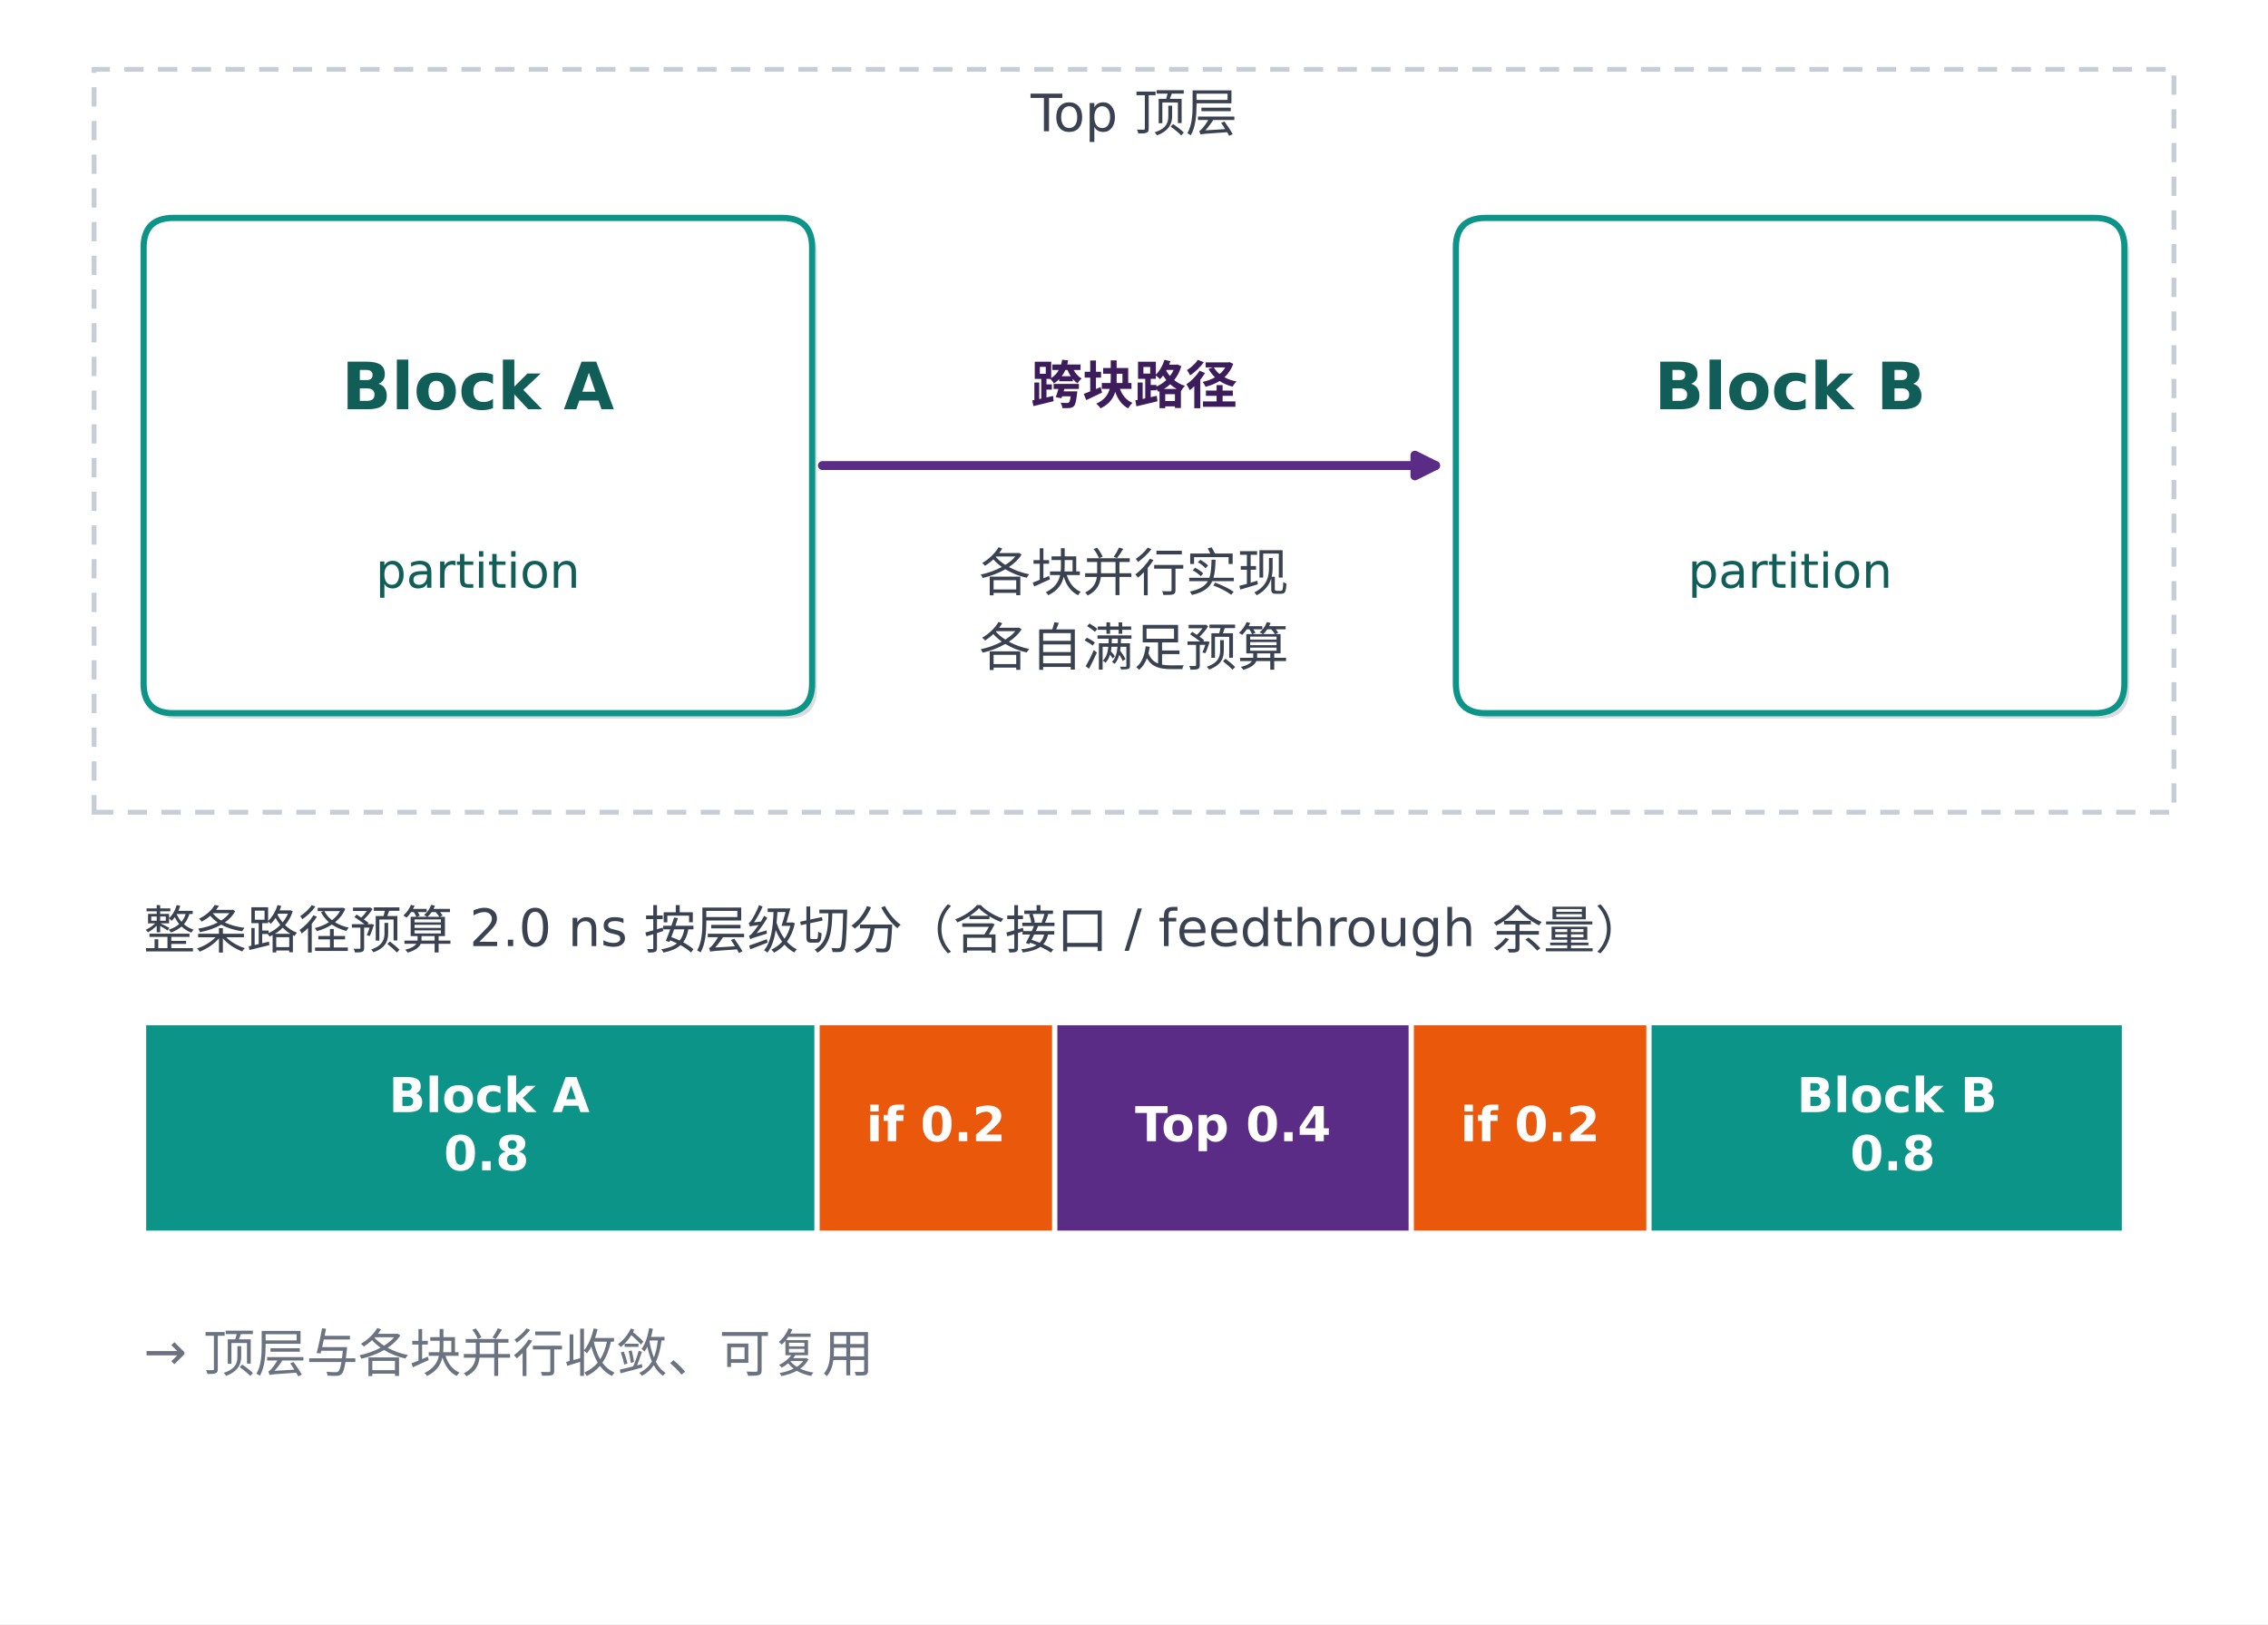
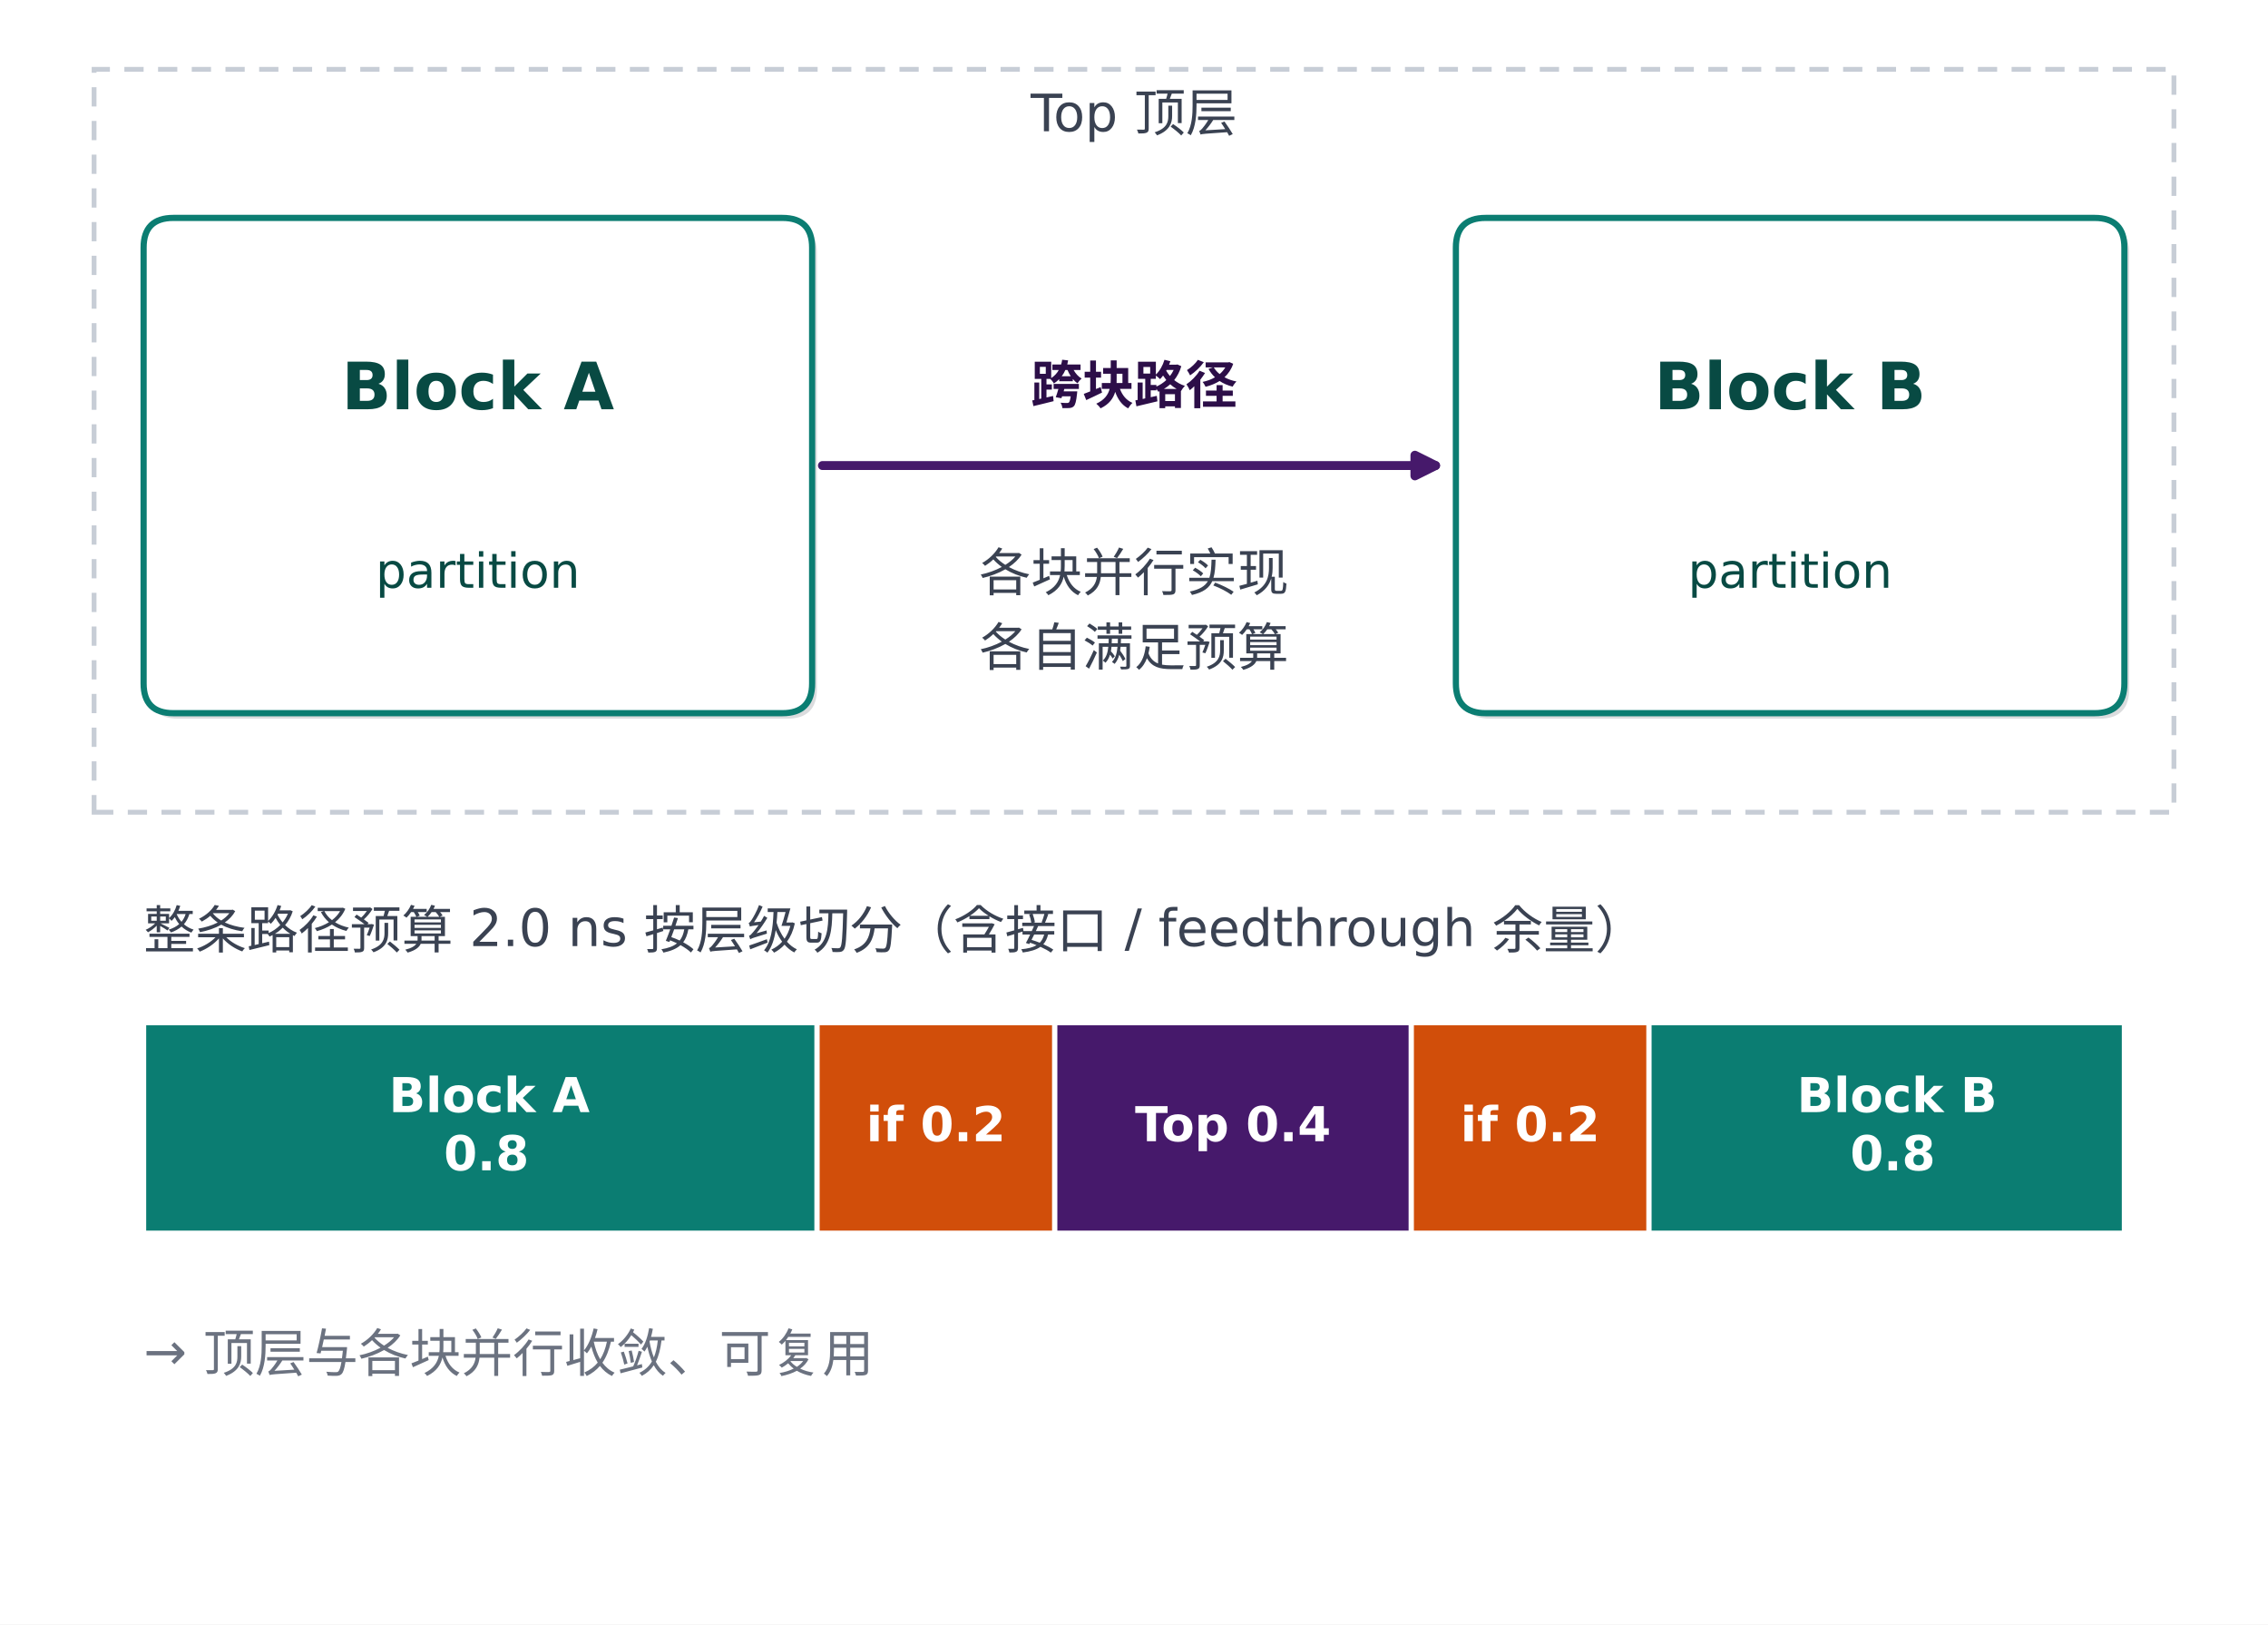
<svg xmlns="http://www.w3.org/2000/svg" width="659.52pt" height="472.32pt" viewBox="0 0 659.52 472.32" version="1.1">
  <defs>
    <style type="text/css">*{stroke-linejoin: round; stroke-linecap: butt}</style>
  </defs>
  <g id="figure_1">
    <g id="patch_1">
      <path d="M 0 472.32  L 659.52 472.32  L 659.52 0  L 0 0  z " style="fill: #ffffff" />
    </g>
    <g id="axes_1">
      <g id="patch_2">
-         <path d="M 5.76 466.56  L 653.76 466.56  L 653.76 5.76  L 5.76 5.76  z " clip-path="url(#p86005a1101)" style="fill: #ffffff" />
+         <path d="M 5.76 466.56  L 653.76 466.56  L 653.76 5.76  L 5.76 5.76  z " clip-path="url(#p9a02bec9f5)" style="fill: #ffffff" />
      </g>
      <g id="patch_3">
-         <path d="M 27.36 236.16  L 632.16 236.16  L 632.16 20.16  L 27.36 20.16  L 27.36 236.16  z " clip-path="url(#p86005a1101)" style="fill: none; stroke-dasharray: 5.6,4.2; stroke-dashoffset: 0; stroke: #c7cdd6; stroke-width: 1.4; stroke-linejoin: miter" />
+         <path d="M 27.36 236.16  L 632.16 236.16  L 632.16 20.16  L 27.36 20.16  L 27.36 236.16  z " clip-path="url(#p9a02bec9f5)" style="fill: none; stroke-dasharray: 5.6,4.2; stroke-dashoffset: 0; stroke: #c7cdd6; stroke-width: 1.4; stroke-linejoin: miter" />
      </g>
      <g id="patch_4">
-         <path d="M 51.8 208.96  L 228.92 208.96  Q 237.56 208.96 237.56 200.32  L 237.56 73.6  Q 237.56 64.96 228.92 64.96  L 51.8 64.96  Q 43.16 64.96 43.16 73.6  L 43.16 200.32  Q 43.16 208.96 51.8 208.96  z " clip-path="url(#p86005a1101)" style="fill: #1a1f2b; opacity: 0.16" />
-         <path d="M 50.4 207.36  L 227.52 207.36  Q 236.16 207.36 236.16 198.72  L 236.16 72  Q 236.16 63.36 227.52 63.36  L 50.4 63.36  Q 41.76 63.36 41.76 72  L 41.76 198.72  Q 41.76 207.36 50.4 207.36  z " clip-path="url(#p86005a1101)" style="fill: #ffffff; stroke: #0d9488; stroke-width: 1.8; stroke-linejoin: miter" />
+         <path d="M 51.8 208.96  L 228.92 208.96  Q 237.56 208.96 237.56 200.32  L 237.56 73.6  Q 237.56 64.96 228.92 64.96  L 51.8 64.96  Q 43.16 64.96 43.16 73.6  L 43.16 200.32  Q 43.16 208.96 51.8 208.96  z " clip-path="url(#p9a02bec9f5)" style="fill: #1a1f2b; opacity: 0.16" />
+         <path d="M 50.4 207.36  L 227.52 207.36  Q 236.16 207.36 236.16 198.72  L 236.16 72  Q 236.16 63.36 227.52 63.36  L 50.4 63.36  Q 41.76 63.36 41.76 72  L 41.76 198.72  Q 41.76 207.36 50.4 207.36  z " clip-path="url(#p9a02bec9f5)" style="fill: #ffffff; stroke: #0b7d72; stroke-width: 1.8; stroke-linejoin: miter" />
      </g>
      <g id="patch_5">
-         <path d="M 433.4 208.96  L 610.52 208.96  Q 619.16 208.96 619.16 200.32  L 619.16 73.6  Q 619.16 64.96 610.52 64.96  L 433.4 64.96  Q 424.76 64.96 424.76 73.6  L 424.76 200.32  Q 424.76 208.96 433.4 208.96  z " clip-path="url(#p86005a1101)" style="fill: #1a1f2b; opacity: 0.16" />
-         <path d="M 432 207.36  L 609.12 207.36  Q 617.76 207.36 617.76 198.72  L 617.76 72  Q 617.76 63.36 609.12 63.36  L 432 63.36  Q 423.36 63.36 423.36 72  L 423.36 198.72  Q 423.36 207.36 432 207.36  z " clip-path="url(#p86005a1101)" style="fill: #ffffff; stroke: #0d9488; stroke-width: 1.8; stroke-linejoin: miter" />
+         <path d="M 433.4 208.96  L 610.52 208.96  Q 619.16 208.96 619.16 200.32  L 619.16 73.6  Q 619.16 64.96 610.52 64.96  L 433.4 64.96  Q 424.76 64.96 424.76 73.6  L 424.76 200.32  Q 424.76 208.96 433.4 208.96  z " clip-path="url(#p9a02bec9f5)" style="fill: #1a1f2b; opacity: 0.16" />
+         <path d="M 432 207.36  L 609.12 207.36  Q 617.76 207.36 617.76 198.72  L 617.76 72  Q 617.76 63.36 609.12 63.36  L 432 63.36  Q 423.36 63.36 423.36 72  L 423.36 198.72  Q 423.36 207.36 432 207.36  z " clip-path="url(#p9a02bec9f5)" style="fill: #ffffff; stroke: #0b7d72; stroke-width: 1.8; stroke-linejoin: miter" />
      </g>
      <g id="text_1">
        <text style="font-size: 15px; font-family: 'Microsoft YaHei', 'Microsoft YaHei UI', 'SimHei', 'Segoe UI', 'DejaVu Sans', sans-serif; text-anchor: middle; fill: #3a4252" x="329.76" y="38.16" transform="rotate(-0 329.76 38.16)">Top 顶层</text>
      </g>
      <g id="patch_6">
-         <path d="M 239.162 135.36  Q 329.762 135.36 417.454 135.36  " clip-path="url(#p86005a1101)" style="fill: none; stroke: #5b2c86; stroke-width: 2.6; stroke-linecap: round" />
-         <path d="M 411.454 132.36  L 417.454 135.36  L 411.454 138.36  z " clip-path="url(#p86005a1101)" style="fill: #5b2c86; stroke: #5b2c86; stroke-width: 2.6; stroke-linecap: round" />
+         <path d="M 239.162 135.36  Q 329.762 135.36 417.454 135.36  " clip-path="url(#p9a02bec9f5)" style="fill: none; stroke: #46196b; stroke-width: 2.6; stroke-linecap: round" />
+         <path d="M 411.454 132.36  L 417.454 135.36  L 411.454 138.36  z " clip-path="url(#p9a02bec9f5)" style="fill: #46196b; stroke: #46196b; stroke-width: 2.6; stroke-linecap: round" />
      </g>
      <g id="text_2">
-         <text style="font-weight: 700; font-size: 15px; font-family: 'Microsoft YaHei', 'Microsoft YaHei UI', 'SimHei', 'Segoe UI', 'DejaVu Sans', sans-serif; text-anchor: middle; fill: #3c1c5a" x="329.76" y="117.36" transform="rotate(-0 329.76 117.36)">跨块路径</text>
+         <text style="font-weight: 700; font-size: 15px; font-family: 'Microsoft YaHei', 'Microsoft YaHei UI', 'SimHei', 'Segoe UI', 'DejaVu Sans', sans-serif; text-anchor: middle; fill: #2c0e48" x="329.76" y="117.36" transform="rotate(-0 329.76 117.36)">跨块路径</text>
      </g>
      <g id="text_3">
        <text style="font-size: 15px; font-family: 'Microsoft YaHei', 'Microsoft YaHei UI', 'SimHei', 'Segoe UI', 'DejaVu Sans', sans-serif; fill: #3a4252" transform="translate(284.76 171.8334)">各块并行实现</text>
        <text style="font-size: 15px; font-family: 'Microsoft YaHei', 'Microsoft YaHei UI', 'SimHei', 'Segoe UI', 'DejaVu Sans', sans-serif; fill: #3a4252" transform="translate(284.76 193.5483)">各自满足预算</text>
      </g>
      <g id="patch_7">
-         <path d="M 41.76 358.56  L 237.6 358.56  L 237.6 297.36  L 41.76 297.36  z " clip-path="url(#p86005a1101)" style="fill: #0d9488; stroke: #ffffff; stroke-width: 1.5; stroke-linejoin: miter" />
+         <path d="M 41.76 358.56  L 237.6 358.56  L 237.6 297.36  L 41.76 297.36  z " clip-path="url(#p9a02bec9f5)" style="fill: #0b7d72; stroke: #ffffff; stroke-width: 1.5; stroke-linejoin: miter" />
      </g>
      <g id="patch_8">
-         <path d="M 237.6 358.56  L 306.72 358.56  L 306.72 297.36  L 237.6 297.36  z " clip-path="url(#p86005a1101)" style="fill: #ea580c; stroke: #ffffff; stroke-width: 1.5; stroke-linejoin: miter" />
+         <path d="M 237.6 358.56  L 306.72 358.56  L 306.72 297.36  L 237.6 297.36  z " clip-path="url(#p9a02bec9f5)" style="fill: #d14e0a; stroke: #ffffff; stroke-width: 1.5; stroke-linejoin: miter" />
      </g>
      <g id="patch_9">
-         <path d="M 306.72 358.56  L 410.4 358.56  L 410.4 297.36  L 306.72 297.36  z " clip-path="url(#p86005a1101)" style="fill: #5b2c86; stroke: #ffffff; stroke-width: 1.5; stroke-linejoin: miter" />
+         <path d="M 306.72 358.56  L 410.4 358.56  L 410.4 297.36  L 306.72 297.36  z " clip-path="url(#p9a02bec9f5)" style="fill: #46196b; stroke: #ffffff; stroke-width: 1.5; stroke-linejoin: miter" />
      </g>
      <g id="patch_10">
-         <path d="M 410.4 358.56  L 479.52 358.56  L 479.52 297.36  L 410.4 297.36  z " clip-path="url(#p86005a1101)" style="fill: #ea580c; stroke: #ffffff; stroke-width: 1.5; stroke-linejoin: miter" />
+         <path d="M 410.4 358.56  L 479.52 358.56  L 479.52 297.36  L 410.4 297.36  z " clip-path="url(#p9a02bec9f5)" style="fill: #d14e0a; stroke: #ffffff; stroke-width: 1.5; stroke-linejoin: miter" />
      </g>
      <g id="patch_11">
-         <path d="M 479.52 358.56  L 617.76 358.56  L 617.76 297.36  L 479.52 297.36  z " clip-path="url(#p86005a1101)" style="fill: #0d9488; stroke: #ffffff; stroke-width: 1.5; stroke-linejoin: miter" />
+         <path d="M 479.52 358.56  L 617.76 358.56  L 617.76 297.36  L 479.52 297.36  z " clip-path="url(#p9a02bec9f5)" style="fill: #0b7d72; stroke: #ffffff; stroke-width: 1.5; stroke-linejoin: miter" />
      </g>
      <g id="text_4">
        <text style="font-size: 15px; font-family: 'Microsoft YaHei', 'Microsoft YaHei UI', 'SimHei', 'Segoe UI', 'DejaVu Sans', sans-serif; text-anchor: start; fill: #3a4252" x="41.76" y="275.76" transform="rotate(-0 41.76 275.76)">整条路径预算 2.0 ns 按层级切分（含接口 / feedthrough 余量）</text>
      </g>
      <g id="text_5">
        <text style="font-size: 15px; font-family: 'Microsoft YaHei', 'Microsoft YaHei UI', 'SimHei', 'Segoe UI', 'DejaVu Sans', sans-serif; text-anchor: start; fill: #6b7280" x="41.76" y="398.16" transform="rotate(-0 41.76 398.16)">→ 顶层与各块并行收敛、可复用</text>
      </g>
      <g id="text_6">
        <text style="font-weight: 700; font-size: 14px; font-family: 'Microsoft YaHei', 'Microsoft YaHei UI', 'SimHei', 'Segoe UI', 'DejaVu Sans', sans-serif; fill: #ffffff" transform="translate(113.0844 323.3606)">Block A</text>
        <text style="font-weight: 700; font-size: 14px; font-family: 'Microsoft YaHei', 'Microsoft YaHei UI', 'SimHei', 'Segoe UI', 'DejaVu Sans', sans-serif; fill: #ffffff" transform="translate(129.0466 340.2704)">0.8</text>
      </g>
      <g id="text_7">
        <text style="font-weight: 700; font-size: 14px; font-family: 'Microsoft YaHei', 'Microsoft YaHei UI', 'SimHei', 'Segoe UI', 'DejaVu Sans', sans-serif; text-anchor: middle; fill: #ffffff" x="272.16" y="331.815" transform="rotate(-0 272.16 331.8155)">if 0.2</text>
      </g>
      <g id="text_8">
        <text style="font-weight: 700; font-size: 14px; font-family: 'Microsoft YaHei', 'Microsoft YaHei UI', 'SimHei', 'Segoe UI', 'DejaVu Sans', sans-serif; text-anchor: middle; fill: #ffffff" x="358.56" y="331.815" transform="rotate(-0 358.56 331.8155)">Top 0.4</text>
      </g>
      <g id="text_9">
        <text style="font-weight: 700; font-size: 14px; font-family: 'Microsoft YaHei', 'Microsoft YaHei UI', 'SimHei', 'Segoe UI', 'DejaVu Sans', sans-serif; text-anchor: middle; fill: #ffffff" x="444.96" y="331.815" transform="rotate(-0 444.96 331.8155)">if 0.2</text>
      </g>
      <g id="text_10">
        <text style="font-weight: 700; font-size: 14px; font-family: 'Microsoft YaHei', 'Microsoft YaHei UI', 'SimHei', 'Segoe UI', 'DejaVu Sans', sans-serif; fill: #ffffff" transform="translate(522.5234 323.3606)">Block B</text>
        <text style="font-weight: 700; font-size: 14px; font-family: 'Microsoft YaHei', 'Microsoft YaHei UI', 'SimHei', 'Segoe UI', 'DejaVu Sans', sans-serif; fill: #ffffff" transform="translate(538.0066 340.2704)">0.8</text>
      </g>
      <g id="text_11">
-         <text style="font-weight: 700; font-size: 19px; font-family: 'Microsoft YaHei', 'Microsoft YaHei UI', 'SimHei', 'Segoe UI', 'DejaVu Sans', sans-serif; text-anchor: middle; fill: #115e59" x="138.96" y="118.992" transform="rotate(-0 138.96 118.9924)">Block A</text>
+         <text style="font-weight: 700; font-size: 19px; font-family: 'Microsoft YaHei', 'Microsoft YaHei UI', 'SimHei', 'Segoe UI', 'DejaVu Sans', sans-serif; text-anchor: middle; fill: #084a43" x="138.96" y="118.992" transform="rotate(-0 138.96 118.9924)">Block A</text>
      </g>
      <g id="text_12">
-         <text style="font-size: 14px; font-family: 'Microsoft YaHei', 'Microsoft YaHei UI', 'SimHei', 'Segoe UI', 'DejaVu Sans', sans-serif; text-anchor: middle; fill: #115e59" x="138.96" y="170.895" transform="rotate(-0 138.96 170.8955)">partition</text>
+         <text style="font-size: 14px; font-family: 'Microsoft YaHei', 'Microsoft YaHei UI', 'SimHei', 'Segoe UI', 'DejaVu Sans', sans-serif; text-anchor: middle; fill: #084a43" x="138.96" y="170.895" transform="rotate(-0 138.96 170.8955)">partition</text>
      </g>
      <g id="text_13">
-         <text style="font-weight: 700; font-size: 19px; font-family: 'Microsoft YaHei', 'Microsoft YaHei UI', 'SimHei', 'Segoe UI', 'DejaVu Sans', sans-serif; text-anchor: middle; fill: #115e59" x="520.56" y="118.992" transform="rotate(-0 520.56 118.9924)">Block B</text>
+         <text style="font-weight: 700; font-size: 19px; font-family: 'Microsoft YaHei', 'Microsoft YaHei UI', 'SimHei', 'Segoe UI', 'DejaVu Sans', sans-serif; text-anchor: middle; fill: #084a43" x="520.56" y="118.992" transform="rotate(-0 520.56 118.9924)">Block B</text>
      </g>
      <g id="text_14">
-         <text style="font-size: 14px; font-family: 'Microsoft YaHei', 'Microsoft YaHei UI', 'SimHei', 'Segoe UI', 'DejaVu Sans', sans-serif; text-anchor: middle; fill: #115e59" x="520.56" y="170.895" transform="rotate(-0 520.56 170.8955)">partition</text>
+         <text style="font-size: 14px; font-family: 'Microsoft YaHei', 'Microsoft YaHei UI', 'SimHei', 'Segoe UI', 'DejaVu Sans', sans-serif; text-anchor: middle; fill: #084a43" x="520.56" y="170.895" transform="rotate(-0 520.56 170.8955)">partition</text>
      </g>
    </g>
  </g>
  <defs>
-     <clipPath id="p86005a1101">
+     <clipPath id="p9a02bec9f5">
      <rect x="5.76" y="5.76" width="648" height="460.8" />
    </clipPath>
  </defs>
</svg>
